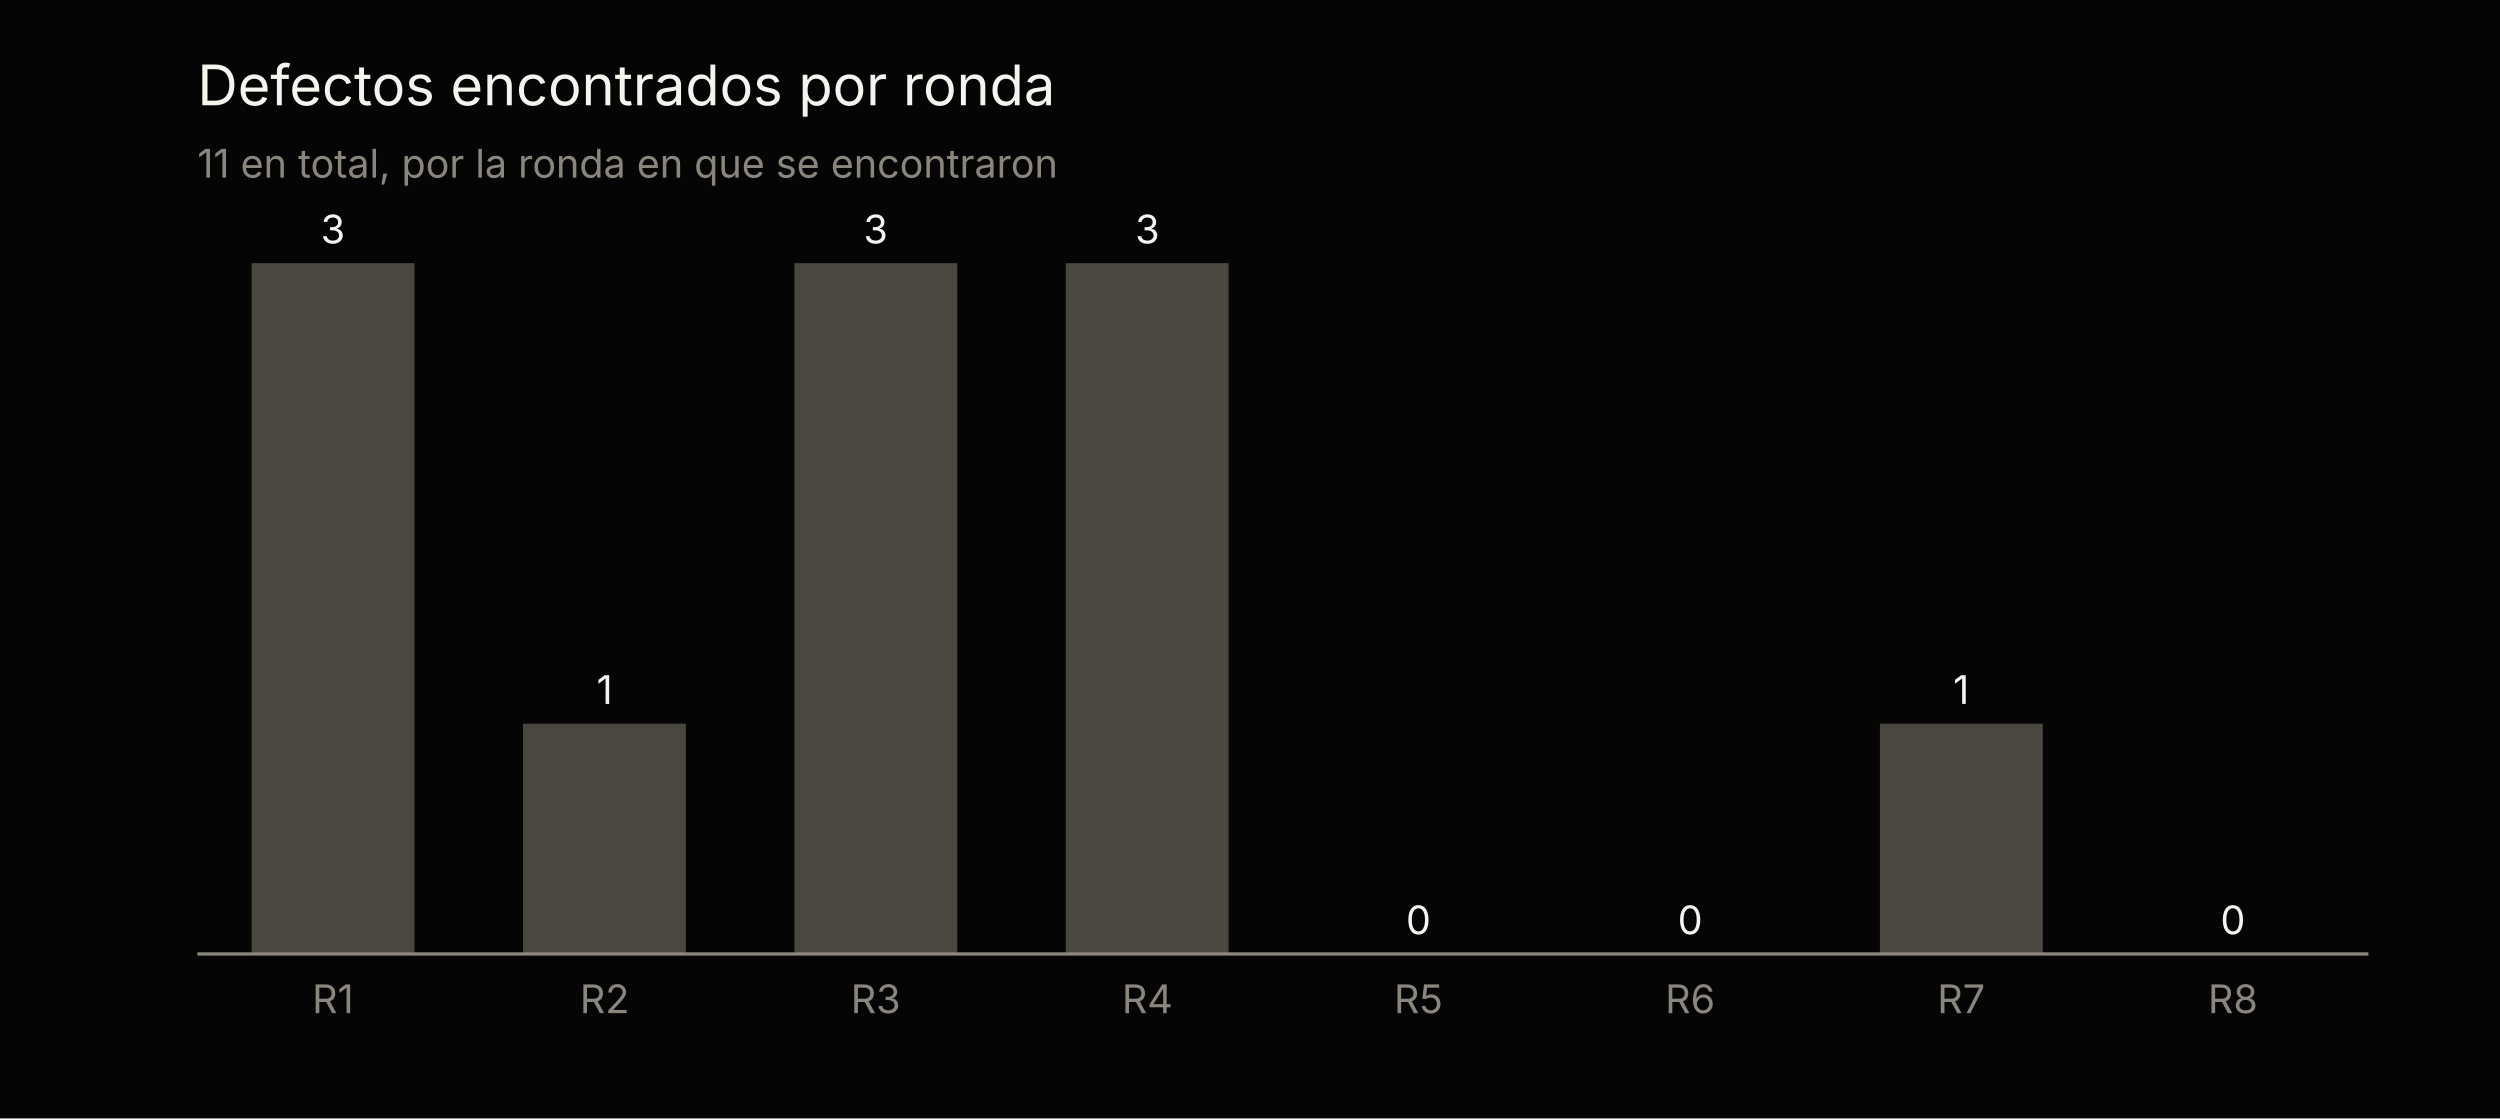
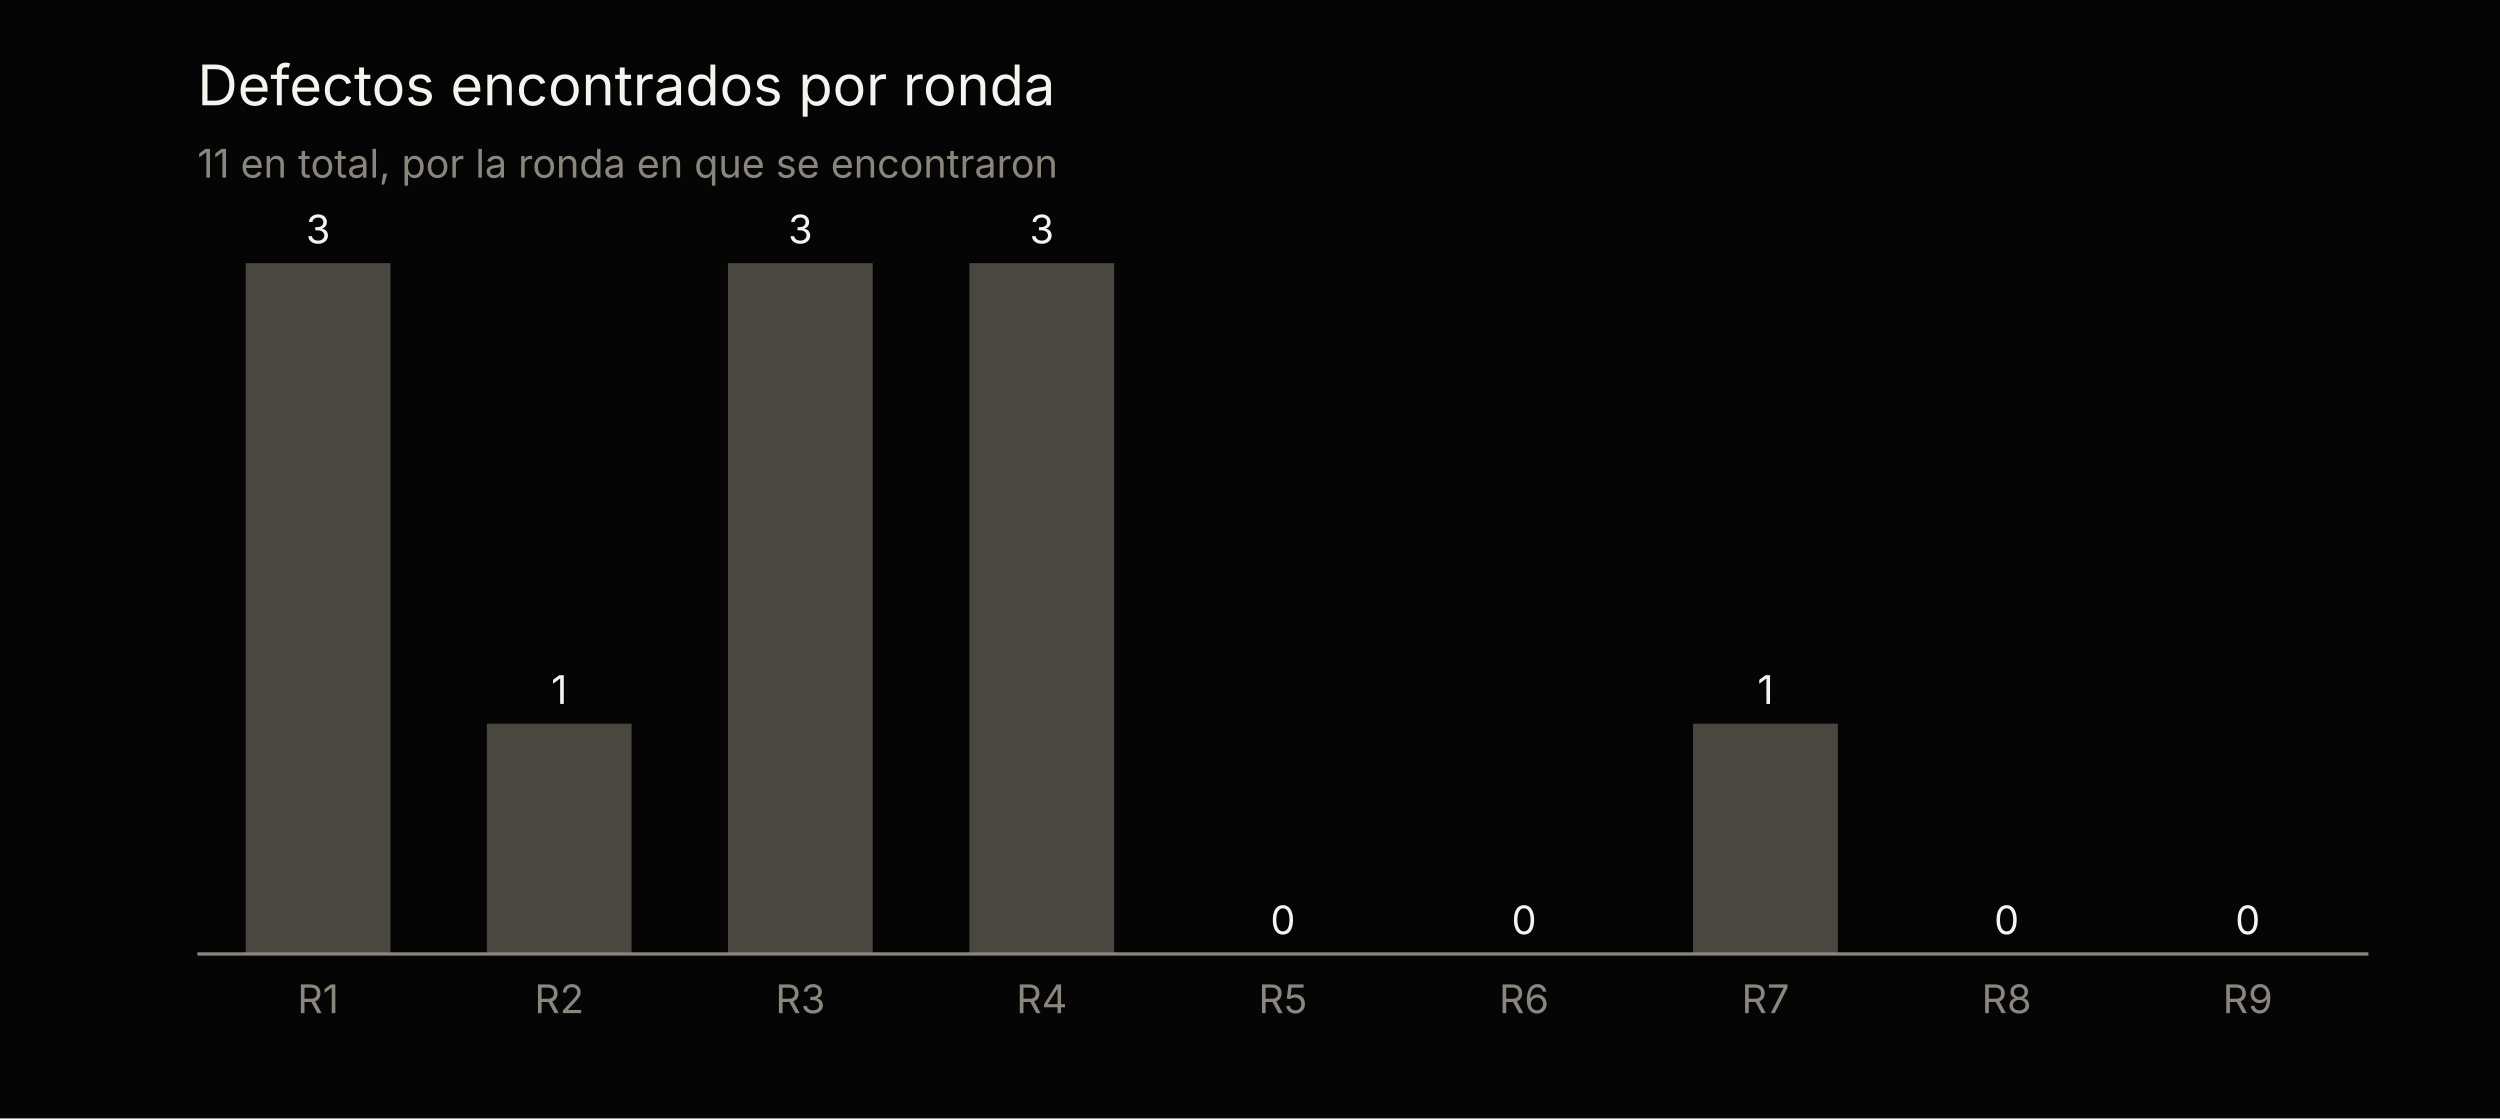
<svg xmlns="http://www.w3.org/2000/svg" viewBox="0 0 760 340" font-family="Inter, Arial, sans-serif" font-size="12">
  <rect width="760" height="340" fill="#050505" />
  <text x="60" y="32" font-size="17" fill="#f5f4ef">Defectos encontrados por ronda</text>
  <text x="60" y="54" fill="#8a867e">11 en total, por la ronda en que se encontraron</text>
-   <rect x="76.5" y="80.0" width="49.5" height="210.0" fill="#4a4740" />
-   <text x="101.2" y="74.0" text-anchor="middle" fill="#f5f4ef">3</text>
-   <text x="101.2" y="308" text-anchor="middle" fill="#8a867e">R1</text>
-   <rect x="159.0" y="220.0" width="49.5" height="70.0" fill="#4a4740" />
-   <text x="183.8" y="214.0" text-anchor="middle" fill="#f5f4ef">1</text>
-   <text x="183.8" y="308" text-anchor="middle" fill="#8a867e">R2</text>
-   <rect x="241.5" y="80.0" width="49.5" height="210.0" fill="#4a4740" />
-   <text x="266.2" y="74.0" text-anchor="middle" fill="#f5f4ef">3</text>
-   <text x="266.2" y="308" text-anchor="middle" fill="#8a867e">R3</text>
-   <rect x="324.0" y="80.0" width="49.5" height="210.0" fill="#4a4740" />
-   <text x="348.8" y="74.0" text-anchor="middle" fill="#f5f4ef">3</text>
-   <text x="348.8" y="308" text-anchor="middle" fill="#8a867e">R4</text>
-   <rect x="406.5" y="290.0" width="49.5" height="0.0" fill="#4a4740" />
-   <text x="431.2" y="284.0" text-anchor="middle" fill="#f5f4ef">0</text>
-   <text x="431.2" y="308" text-anchor="middle" fill="#8a867e">R5</text>
-   <rect x="489.0" y="290.0" width="49.5" height="0.0" fill="#4a4740" />
-   <text x="513.8" y="284.0" text-anchor="middle" fill="#f5f4ef">0</text>
-   <text x="513.8" y="308" text-anchor="middle" fill="#8a867e">R6</text>
-   <rect x="571.5" y="220.0" width="49.5" height="70.0" fill="#4a4740" />
-   <text x="596.2" y="214.0" text-anchor="middle" fill="#f5f4ef">1</text>
-   <text x="596.2" y="308" text-anchor="middle" fill="#8a867e">R7</text>
-   <rect x="654.0" y="290.0" width="49.5" height="0.0" fill="#d5a84b" />
-   <text x="678.8" y="284.0" text-anchor="middle" fill="#f5f4ef">0</text>
-   <text x="678.8" y="308" text-anchor="middle" fill="#8a867e">R8</text>
+   <rect x="74.7" y="80.0" width="44.0" height="210.0" fill="#4a4740" />
+   <text x="96.7" y="74.0" text-anchor="middle" fill="#f5f4ef">3</text>
+   <text x="96.7" y="308" text-anchor="middle" fill="#8a867e">R1</text>
+   <rect x="148.0" y="220.0" width="44.0" height="70.0" fill="#4a4740" />
+   <text x="170.0" y="214.0" text-anchor="middle" fill="#f5f4ef">1</text>
+   <text x="170.0" y="308" text-anchor="middle" fill="#8a867e">R2</text>
+   <rect x="221.3" y="80.0" width="44.0" height="210.0" fill="#4a4740" />
+   <text x="243.3" y="74.0" text-anchor="middle" fill="#f5f4ef">3</text>
+   <text x="243.3" y="308" text-anchor="middle" fill="#8a867e">R3</text>
+   <rect x="294.7" y="80.0" width="44.0" height="210.0" fill="#4a4740" />
+   <text x="316.7" y="74.0" text-anchor="middle" fill="#f5f4ef">3</text>
+   <text x="316.7" y="308" text-anchor="middle" fill="#8a867e">R4</text>
+   <rect x="368.0" y="290.0" width="44.0" height="0.0" fill="#4a4740" />
+   <text x="390.0" y="284.0" text-anchor="middle" fill="#f5f4ef">0</text>
+   <text x="390.0" y="308" text-anchor="middle" fill="#8a867e">R5</text>
+   <rect x="441.3" y="290.0" width="44.0" height="0.0" fill="#4a4740" />
+   <text x="463.3" y="284.0" text-anchor="middle" fill="#f5f4ef">0</text>
+   <text x="463.3" y="308" text-anchor="middle" fill="#8a867e">R6</text>
+   <rect x="514.7" y="220.0" width="44.0" height="70.0" fill="#4a4740" />
+   <text x="536.7" y="214.0" text-anchor="middle" fill="#f5f4ef">1</text>
+   <text x="536.7" y="308" text-anchor="middle" fill="#8a867e">R7</text>
+   <rect x="588.0" y="290.0" width="44.0" height="0.0" fill="#4a4740" />
+   <text x="610.0" y="284.0" text-anchor="middle" fill="#f5f4ef">0</text>
+   <text x="610.0" y="308" text-anchor="middle" fill="#8a867e">R8</text>
+   <rect x="661.3" y="290.0" width="44.0" height="0.0" fill="#d5a84b" />
+   <text x="683.3" y="284.0" text-anchor="middle" fill="#f5f4ef">0</text>
+   <text x="683.3" y="308" text-anchor="middle" fill="#8a867e">R9</text>
  <line x1="60" x2="720" y1="290" y2="290" stroke="#8a867e" />
</svg>
